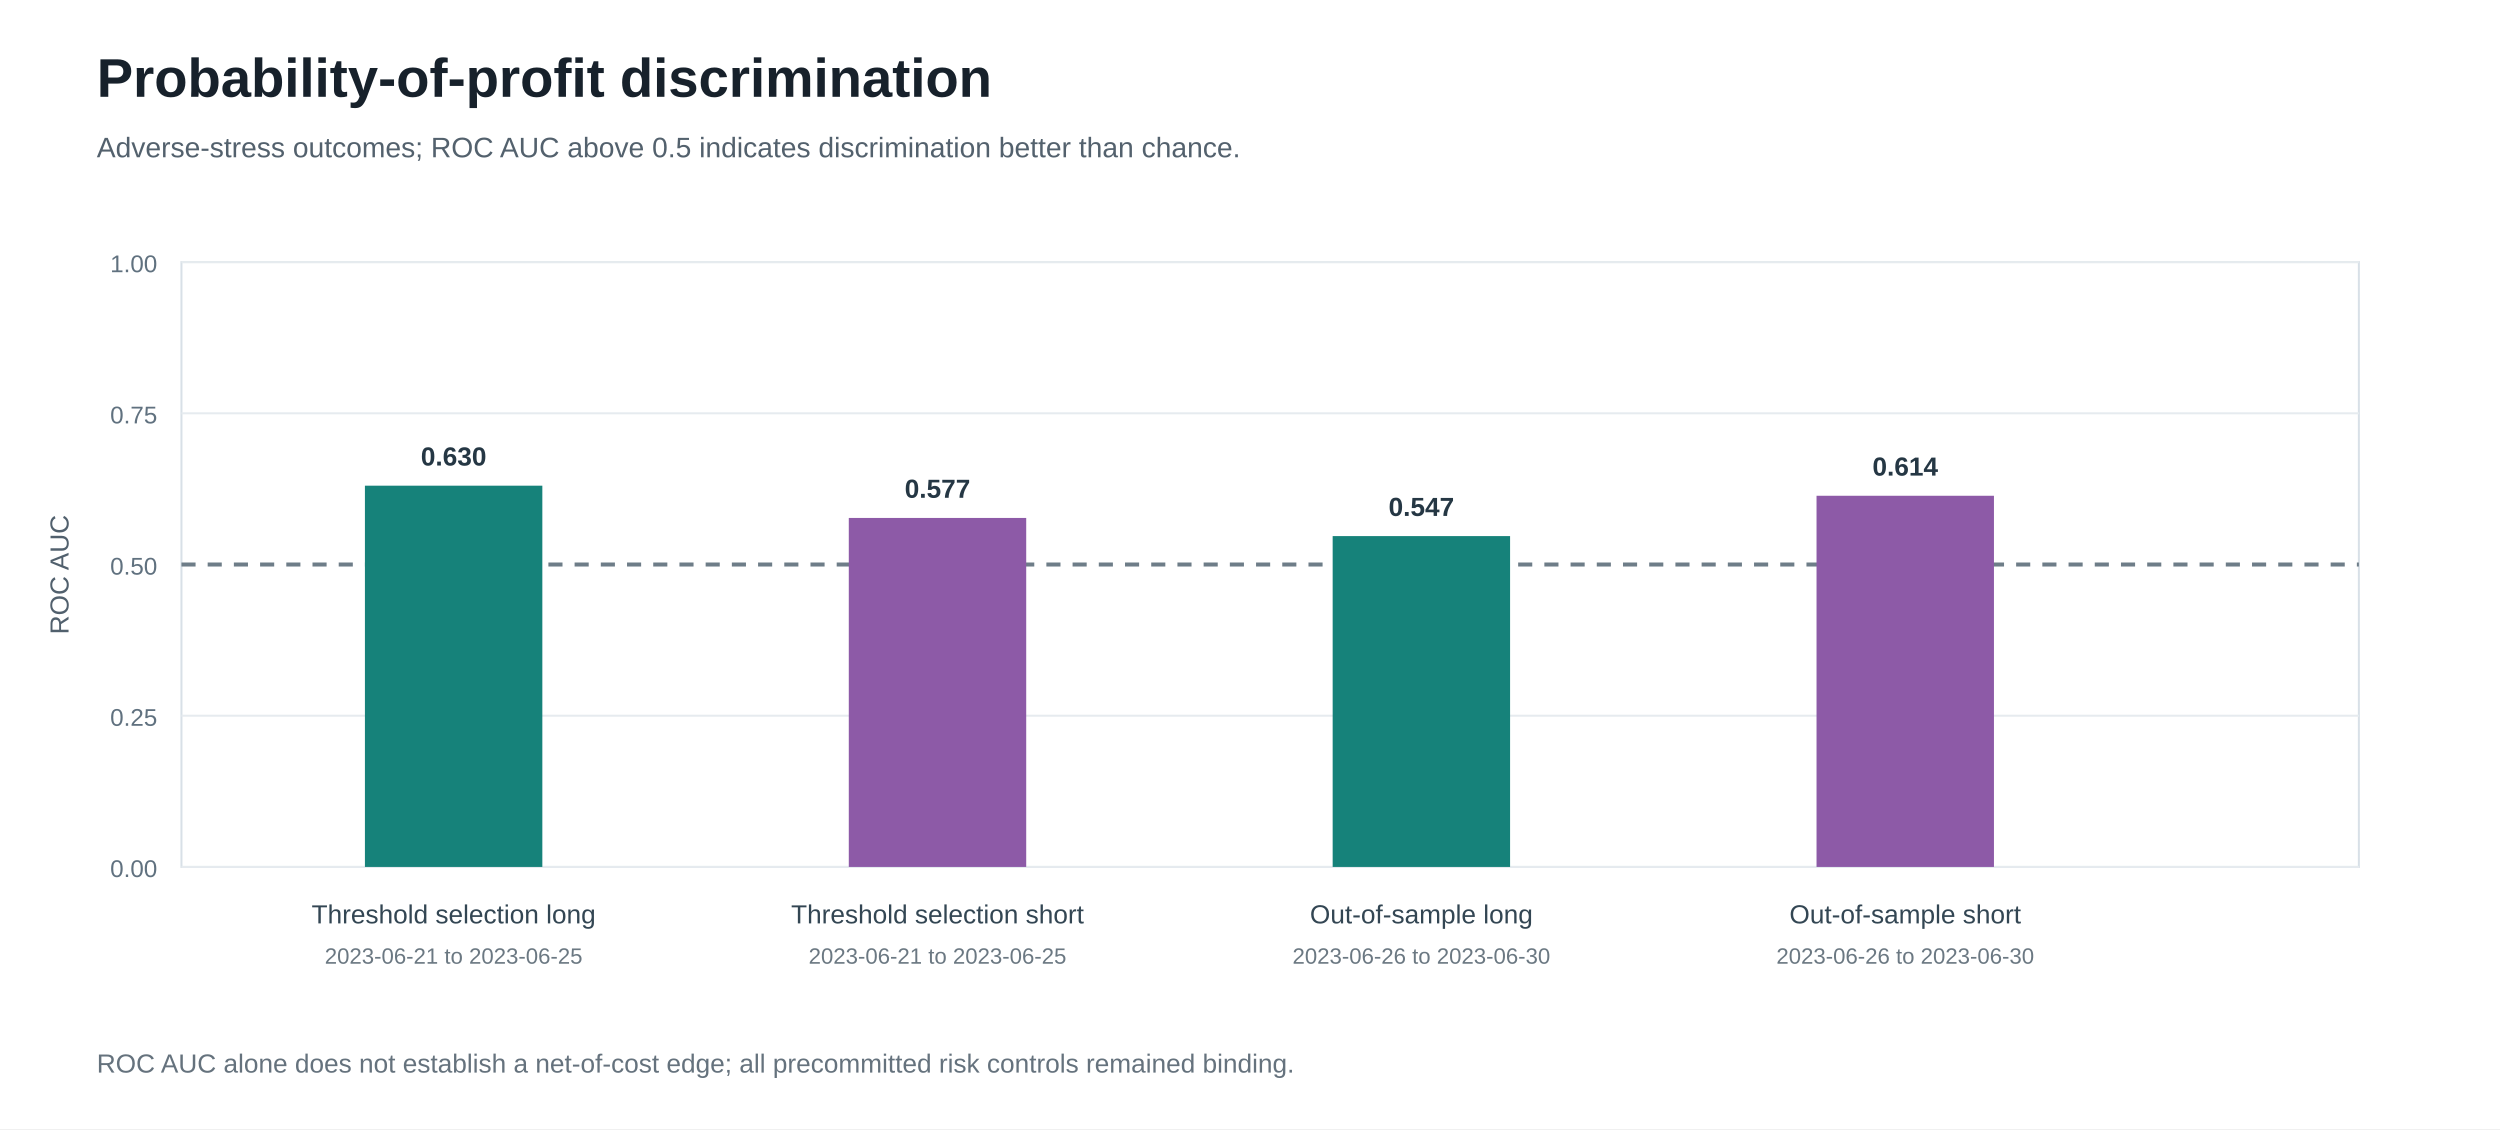
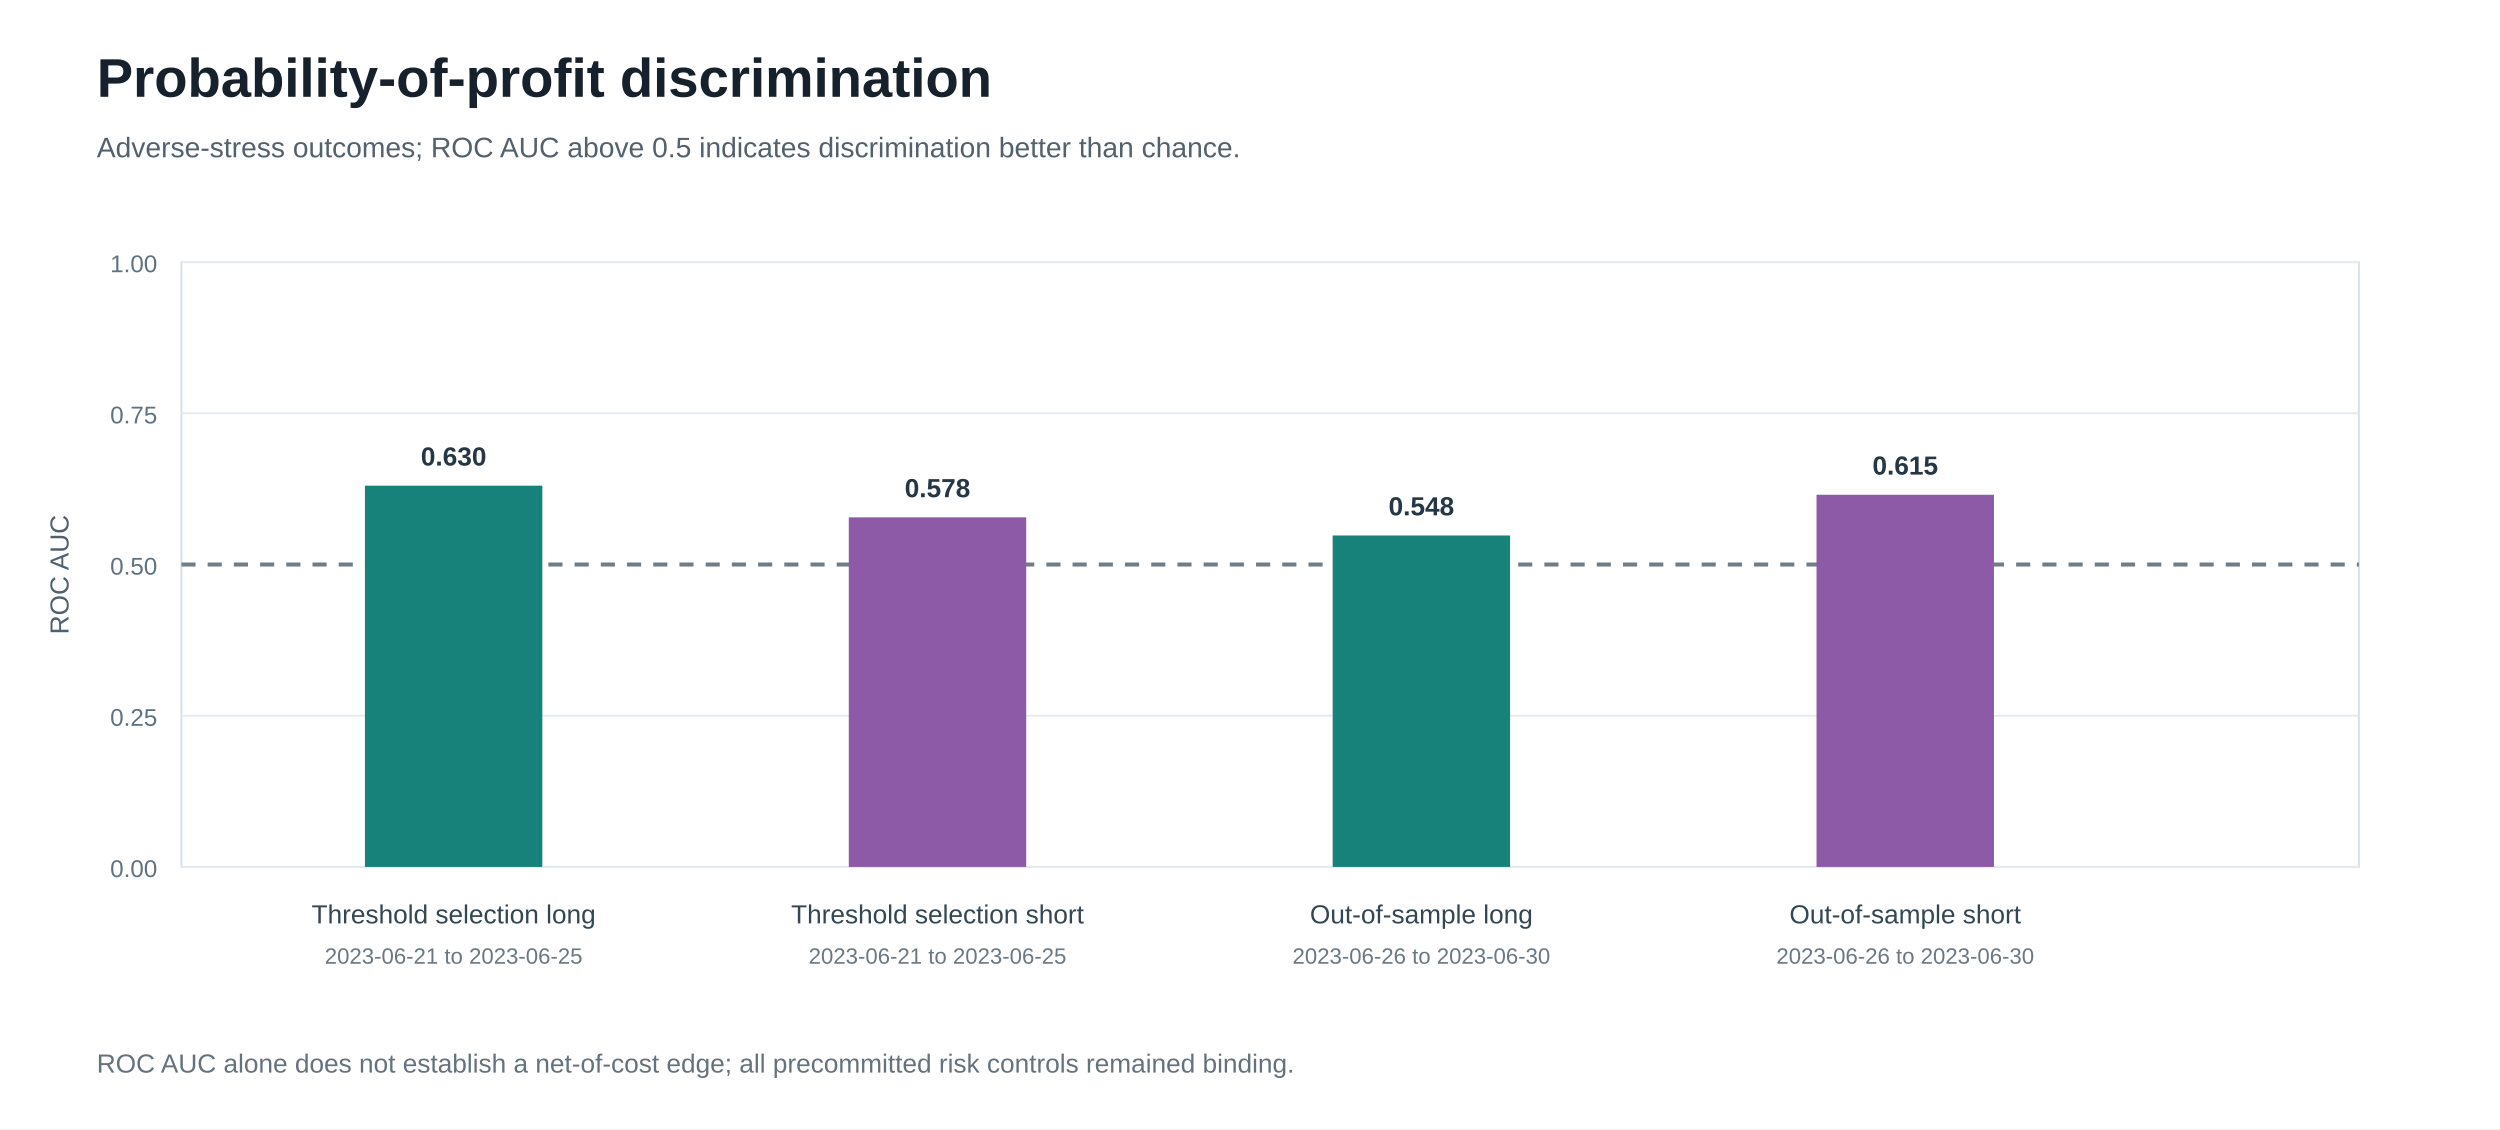
<svg xmlns="http://www.w3.org/2000/svg" width="1240" height="560" viewBox="0 0 1240 560" role="img" aria-labelledby="title desc">
  <rect width="100%" height="100%" fill="#ffffff" />
  <text x="48" y="48" font-family="Segoe UI, Arial, sans-serif" font-size="27" font-weight="700" fill="#17212b">Probability-of-profit discrimination</text>
  <text x="48" y="78" font-family="Segoe UI, Arial, sans-serif" font-size="14" fill="#53616d">Adverse-stress outcomes; ROC AUC above 0.5 indicates discrimination better than chance.</text>
  <rect x="90" y="130" width="1080" height="300" fill="#ffffff" stroke="#d8e0e7" />
  <line x1="90" y1="430.0" x2="1170" y2="430.0" stroke="#e6ebef" stroke-width="1" stroke-dasharray="none" />
  <text x="78" y="435.0" text-anchor="end" font-family="Segoe UI, Arial, sans-serif" font-size="12" fill="#60717f">0.00</text>
  <line x1="90" y1="355.0" x2="1170" y2="355.0" stroke="#e6ebef" stroke-width="1" stroke-dasharray="none" />
  <text x="78" y="360.0" text-anchor="end" font-family="Segoe UI, Arial, sans-serif" font-size="12" fill="#60717f">0.25</text>
  <line x1="90" y1="280.0" x2="1170" y2="280.0" stroke="#6e7d88" stroke-width="2" stroke-dasharray="7 6" />
  <text x="78" y="285.0" text-anchor="end" font-family="Segoe UI, Arial, sans-serif" font-size="12" fill="#60717f">0.50</text>
  <line x1="90" y1="205.0" x2="1170" y2="205.0" stroke="#e6ebef" stroke-width="1" stroke-dasharray="none" />
  <text x="78" y="210.0" text-anchor="end" font-family="Segoe UI, Arial, sans-serif" font-size="12" fill="#60717f">0.75</text>
  <line x1="90" y1="130.0" x2="1170" y2="130.0" stroke="#e6ebef" stroke-width="1" stroke-dasharray="none" />
  <text x="78" y="135.0" text-anchor="end" font-family="Segoe UI, Arial, sans-serif" font-size="12" fill="#60717f">1.00</text>
  <rect x="181.0" y="240.9" width="88" height="189.1" fill="#16827a" />
  <text x="225.0" y="230.9" text-anchor="middle" font-family="Segoe UI, Arial, sans-serif" font-size="13" font-weight="700" fill="#253744">0.630</text>
  <text x="225.0" y="458" text-anchor="middle" font-family="Segoe UI, Arial, sans-serif" font-size="13" fill="#334653">Threshold selection long</text>
  <text x="225.0" y="478" text-anchor="middle" font-family="Segoe UI, Arial, sans-serif" font-size="11" fill="#6b7882">2023-06-21 to 2023-06-25</text>
-   <rect x="421.0" y="256.9" width="88" height="173.1" fill="#8d5aa7" />
-   <text x="465.0" y="246.9" text-anchor="middle" font-family="Segoe UI, Arial, sans-serif" font-size="13" font-weight="700" fill="#253744">0.577</text>
+   <rect x="421.0" y="256.6" width="88" height="173.4" fill="#8d5aa7" />
+   <text x="465.0" y="246.6" text-anchor="middle" font-family="Segoe UI, Arial, sans-serif" font-size="13" font-weight="700" fill="#253744">0.578</text>
  <text x="465.0" y="458" text-anchor="middle" font-family="Segoe UI, Arial, sans-serif" font-size="13" fill="#334653">Threshold selection short</text>
  <text x="465.0" y="478" text-anchor="middle" font-family="Segoe UI, Arial, sans-serif" font-size="11" fill="#6b7882">2023-06-21 to 2023-06-25</text>
-   <rect x="661.0" y="265.9" width="88" height="164.1" fill="#16827a" />
-   <text x="705.0" y="255.9" text-anchor="middle" font-family="Segoe UI, Arial, sans-serif" font-size="13" font-weight="700" fill="#253744">0.547</text>
+   <rect x="661.0" y="265.6" width="88" height="164.4" fill="#16827a" />
+   <text x="705.0" y="255.6" text-anchor="middle" font-family="Segoe UI, Arial, sans-serif" font-size="13" font-weight="700" fill="#253744">0.548</text>
  <text x="705.0" y="458" text-anchor="middle" font-family="Segoe UI, Arial, sans-serif" font-size="13" fill="#334653">Out-of-sample long</text>
  <text x="705.0" y="478" text-anchor="middle" font-family="Segoe UI, Arial, sans-serif" font-size="11" fill="#6b7882">2023-06-26 to 2023-06-30</text>
-   <rect x="901.0" y="245.9" width="88" height="184.1" fill="#8d5aa7" />
-   <text x="945.0" y="235.9" text-anchor="middle" font-family="Segoe UI, Arial, sans-serif" font-size="13" font-weight="700" fill="#253744">0.614</text>
+   <rect x="901.0" y="245.4" width="88" height="184.6" fill="#8d5aa7" />
+   <text x="945.0" y="235.4" text-anchor="middle" font-family="Segoe UI, Arial, sans-serif" font-size="13" font-weight="700" fill="#253744">0.615</text>
  <text x="945.0" y="458" text-anchor="middle" font-family="Segoe UI, Arial, sans-serif" font-size="13" fill="#334653">Out-of-sample short</text>
  <text x="945.0" y="478" text-anchor="middle" font-family="Segoe UI, Arial, sans-serif" font-size="11" fill="#6b7882">2023-06-26 to 2023-06-30</text>
  <text x="34" y="285" transform="rotate(-90 34 285)" text-anchor="middle" font-family="Segoe UI, Arial, sans-serif" font-size="13" fill="#51606d">ROC AUC</text>
  <text x="48" y="532" font-family="Segoe UI, Arial, sans-serif" font-size="13" fill="#65727d">ROC AUC alone does not establish a net-of-cost edge; all precommitted risk controls remained binding.</text>
</svg>
